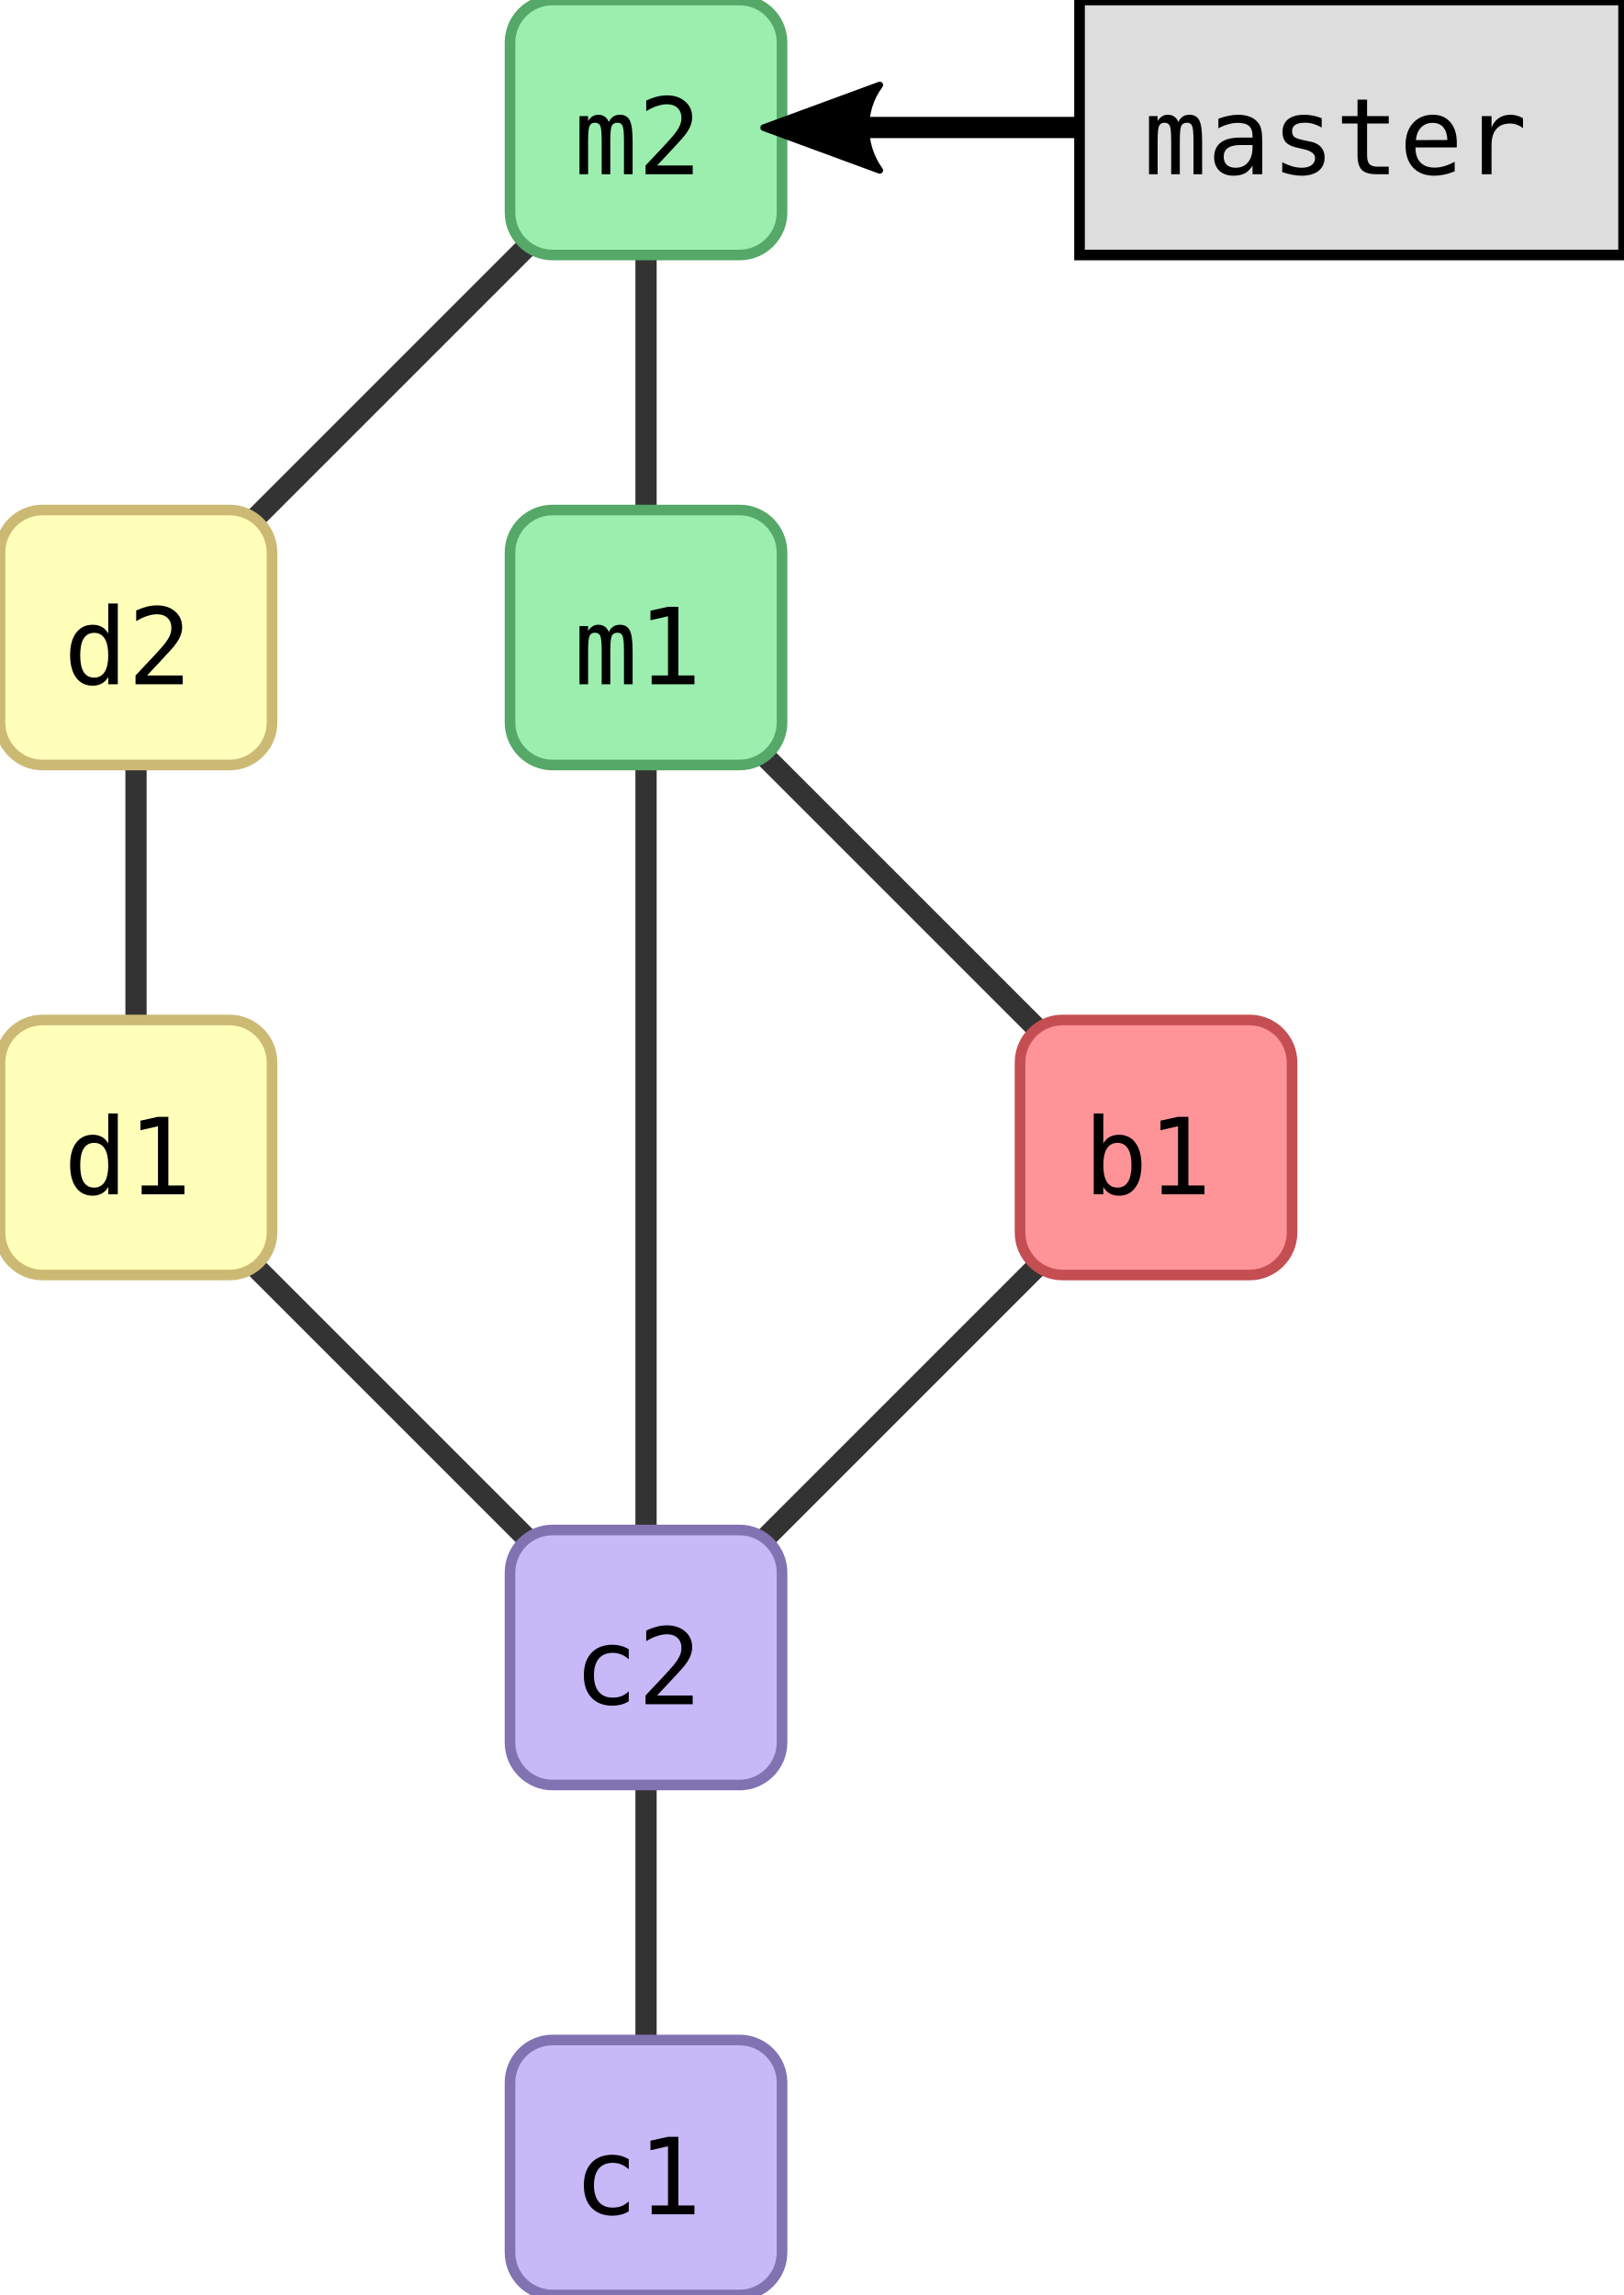
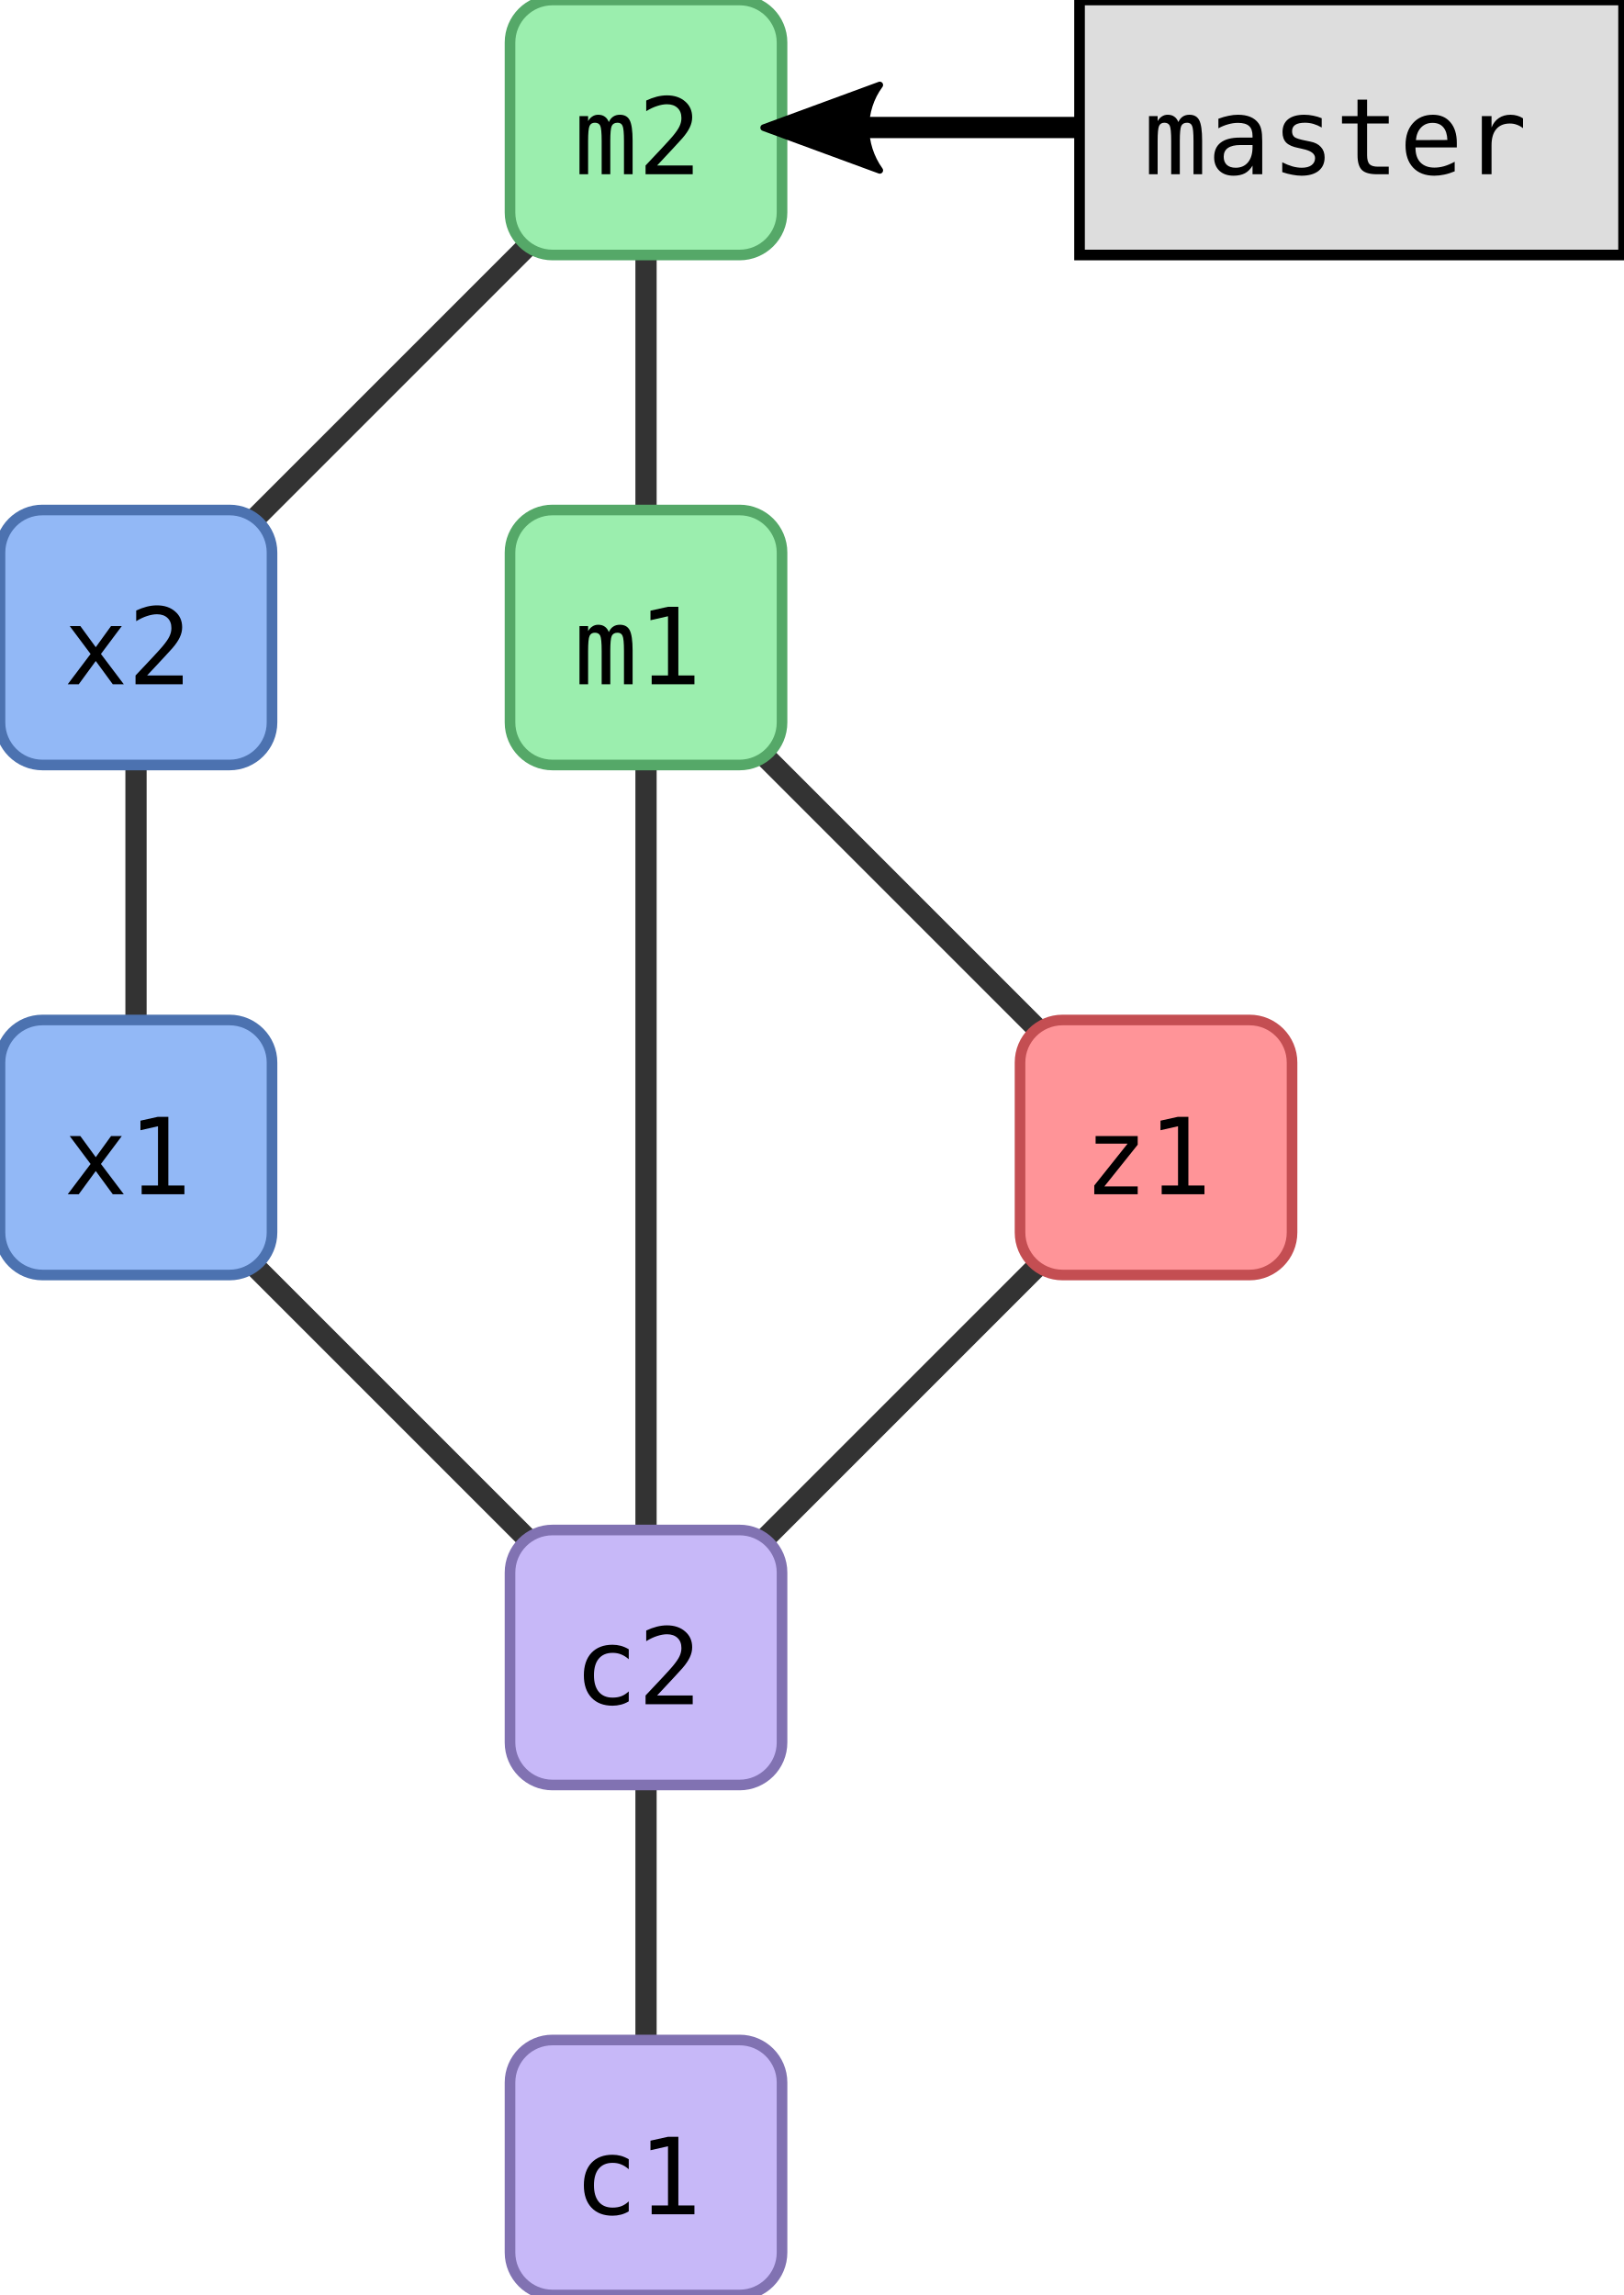
<svg xmlns="http://www.w3.org/2000/svg" width="191.0" height="270.0" id="svg2" version="1.1">
  <defs id="defs4">
    <marker orient="auto" refY="0.0" refX="0.0" id="fullmarker" style="overflow:visible;">
      <path style="opacity:1.0;fill:#000000;stroke:#000000;fill-rule:evenodd;stroke-width:0.625;stroke-linejoin:round;" d="M 8.719,4.034 L -2.207,0.016 L 8.719,-4.002 C 6.973,-1.63 6.983,1.616 8.719,4.034 z " transform="scale(0.5) rotate(180) translate(0,0)" />
    </marker>
    <marker orient="auto" refY="0.0" refX="0.0" id="ghostmarker" style="overflow:visible;">
      <path style="opacity:0.2;fill:#000000;stroke:#000000;fill-rule:evenodd;stroke-width:0.625;stroke-linejoin:round;" d="M 8.719,4.034 L -2.207,0.016 L 8.719,-4.002 C 6.973,-1.63 6.983,1.616 8.719,4.034 z " transform="scale(0.5) rotate(180) translate(0,0)" />
    </marker>
  </defs>
  <g transform="translate(60.0,240.0) rotate(0)" id="layer1">
+     <line x1="16.0" y1="-165.0" x2="16.0" y2="-225.0" style="stroke:#000000;                         stroke-width:2.5;                         stroke-opacity:0.8" />
    <line x1="-44.0" y1="-165.0" x2="16.0" y2="-225.0" style="stroke:#000000;                         stroke-width:2.5;                         stroke-opacity:0.8" />
-     <line x1="16.0" y1="-165.0" x2="16.0" y2="-225.0" style="stroke:#000000;                         stroke-width:2.5;                         stroke-opacity:0.8" />
    <line x1="16.0" y1="-45.0" x2="16.0" y2="-165.0" style="stroke:#000000;                         stroke-width:2.5;                         stroke-opacity:0.8" />
    <line x1="16.0" y1="-45.0" x2="-44.0" y2="-105.0" style="stroke:#000000;                         stroke-width:2.5;                         stroke-opacity:0.8" />
    <line x1="16.0" y1="-45.0" x2="76.0" y2="-105.0" style="stroke:#000000;                         stroke-width:2.5;                         stroke-opacity:0.8" />
+     <line x1="76.0" y1="-105.0" x2="16.0" y2="-165.0" style="stroke:#000000;                         stroke-width:2.5;                         stroke-opacity:0.8" />
    <line x1="-44.0" y1="-105.0" x2="-44.0" y2="-165.0" style="stroke:#000000;                         stroke-width:2.5;                         stroke-opacity:0.8" />
    <line x1="16.0" y1="15.0" x2="16.0" y2="-45.0" style="stroke:#000000;                         stroke-width:2.5;                         stroke-opacity:0.8" />
-     <line x1="76.0" y1="-105.0" x2="16.0" y2="-165.0" style="stroke:#000000;                         stroke-width:2.5;                         stroke-opacity:0.8" />
-     <rect style="fill:#ffffba;                         stroke:#CCB974;                         stroke-width:1.25;                         stroke-miterlimit:4;                         stroke-opacity:1.0;                         stroke-dasharray:none" width="32.0" height="30.0" x="-60.0" y="-180.0" ry="5.0" />
-     <text style="font-size:12.5px;                         font-style:normal;                         font-weight:normal;                         line-height:125%%;                         letter-spacing:0px;                         word-spacing:0px;                         fill:#000000;                         fill-opacity:1.0;                         stroke:none;                         font-family:DejaVu Sans Mono" x="-52.5" y="-159.5">d2</text>
    <rect style="fill:#9beeae;                         stroke:#55A868;                         stroke-width:1.25;                         stroke-miterlimit:4;                         stroke-opacity:1.0;                         stroke-dasharray:none" width="32.0" height="30.0" x="0.0" y="-240.0" ry="5.0" />
    <text style="font-size:12.5px;                         font-style:normal;                         font-weight:normal;                         line-height:125%%;                         letter-spacing:0px;                         word-spacing:0px;                         fill:#000000;                         fill-opacity:1.0;                         stroke:none;                         font-family:DejaVu Sans Mono" x="7.5" y="-219.5">m2</text>
    <rect style="fill:#9beeae;                         stroke:#55A868;                         stroke-width:1.25;                         stroke-miterlimit:4;                         stroke-opacity:1.0;                         stroke-dasharray:none" width="32.0" height="30.0" x="0.0" y="-180.0" ry="5.0" />
    <text style="font-size:12.5px;                         font-style:normal;                         font-weight:normal;                         line-height:125%%;                         letter-spacing:0px;                         word-spacing:0px;                         fill:#000000;                         fill-opacity:1.0;                         stroke:none;                         font-family:DejaVu Sans Mono" x="7.5" y="-159.5">m1</text>
+     <rect style="fill:#92b8f6;                         stroke:#4C72B0;                         stroke-width:1.25;                         stroke-miterlimit:4;                         stroke-opacity:1.0;                         stroke-dasharray:none" width="32.0" height="30.0" x="-60.0" y="-180.0" ry="5.0" />
+     <text style="font-size:12.5px;                         font-style:normal;                         font-weight:normal;                         line-height:125%%;                         letter-spacing:0px;                         word-spacing:0px;                         fill:#000000;                         fill-opacity:1.0;                         stroke:none;                         font-family:DejaVu Sans Mono" x="-52.5" y="-159.5">x2</text>
    <rect style="fill:#c7b8f8;                         stroke:#8172B2;                         stroke-width:1.25;                         stroke-miterlimit:4;                         stroke-opacity:1.0;                         stroke-dasharray:none" width="32.0" height="30.0" x="0.0" y="-60.0" ry="5.0" />
    <text style="font-size:12.5px;                         font-style:normal;                         font-weight:normal;                         line-height:125%%;                         letter-spacing:0px;                         word-spacing:0px;                         fill:#000000;                         fill-opacity:1.0;                         stroke:none;                         font-family:DejaVu Sans Mono" x="7.5" y="-39.5">c2</text>
-     <rect style="fill:#ffffba;                         stroke:#CCB974;                         stroke-width:1.25;                         stroke-miterlimit:4;                         stroke-opacity:1.0;                         stroke-dasharray:none" width="32.0" height="30.0" x="-60.0" y="-120.0" ry="5.0" />
-     <text style="font-size:12.5px;                         font-style:normal;                         font-weight:normal;                         line-height:125%%;                         letter-spacing:0px;                         word-spacing:0px;                         fill:#000000;                         fill-opacity:1.0;                         stroke:none;                         font-family:DejaVu Sans Mono" x="-52.5" y="-99.5">d1</text>
+     <rect style="fill:#ff9498;                         stroke:#C44E52;                         stroke-width:1.25;                         stroke-miterlimit:4;                         stroke-opacity:1.0;                         stroke-dasharray:none" width="32.0" height="30.0" x="60.0" y="-120.0" ry="5.0" />
+     <text style="font-size:12.5px;                         font-style:normal;                         font-weight:normal;                         line-height:125%%;                         letter-spacing:0px;                         word-spacing:0px;                         fill:#000000;                         fill-opacity:1.0;                         stroke:none;                         font-family:DejaVu Sans Mono" x="67.5" y="-99.5">z1</text>
+     <rect style="fill:#92b8f6;                         stroke:#4C72B0;                         stroke-width:1.25;                         stroke-miterlimit:4;                         stroke-opacity:1.0;                         stroke-dasharray:none" width="32.0" height="30.0" x="-60.0" y="-120.0" ry="5.0" />
+     <text style="font-size:12.5px;                         font-style:normal;                         font-weight:normal;                         line-height:125%%;                         letter-spacing:0px;                         word-spacing:0px;                         fill:#000000;                         fill-opacity:1.0;                         stroke:none;                         font-family:DejaVu Sans Mono" x="-52.5" y="-99.5">x1</text>
    <rect style="fill:#c7b8f8;                         stroke:#8172B2;                         stroke-width:1.25;                         stroke-miterlimit:4;                         stroke-opacity:1.0;                         stroke-dasharray:none" width="32.0" height="30.0" x="0.0" y="0.0" ry="5.0" />
    <text style="font-size:12.5px;                         font-style:normal;                         font-weight:normal;                         line-height:125%%;                         letter-spacing:0px;                         word-spacing:0px;                         fill:#000000;                         fill-opacity:1.0;                         stroke:none;                         font-family:DejaVu Sans Mono" x="7.5" y="20.5">c1</text>
-     <rect style="fill:#ff9498;                         stroke:#C44E52;                         stroke-width:1.25;                         stroke-miterlimit:4;                         stroke-opacity:1.0;                         stroke-dasharray:none" width="32.0" height="30.0" x="60.0" y="-120.0" ry="5.0" />
-     <text style="font-size:12.5px;                         font-style:normal;                         font-weight:normal;                         line-height:125%%;                         letter-spacing:0px;                         word-spacing:0px;                         fill:#000000;                         fill-opacity:1.0;                         stroke:none;                         font-family:DejaVu Sans Mono" x="67.5" y="-99.5">b1</text>
    <path style="fill:none;                  stroke:#000000;                  stroke-width:2.5;                  stroke-linecap:butt;                  stroke-linejoin:miter;                  stroke-opacity:1.0;                  marker-end:url(#fullmarker);                  stroke-miterlimit:4;                  stroke-dasharray:none" d="M 99.0,-225.0 32.6,-225.0" />
    <rect style="fill:#dddddd;                         stroke:#000000;                         stroke-width:1.25;                         stroke-miterlimit:4;                         stroke-opacity:1.0;                         stroke-dasharray:none" width="64.0" height="30.0" x="67.0" y="-240.0" ry="0.0" />
    <text style="font-size:12.5px;                         font-style:normal;                         font-weight:normal;                         line-height:125%%;                         letter-spacing:0px;                         word-spacing:0px;                         fill:#000000;                         fill-opacity:1.0;                         stroke:none;                         font-family:DejaVu Sans Mono" x="74.5" y="-219.5">master</text>
  </g>
</svg>
